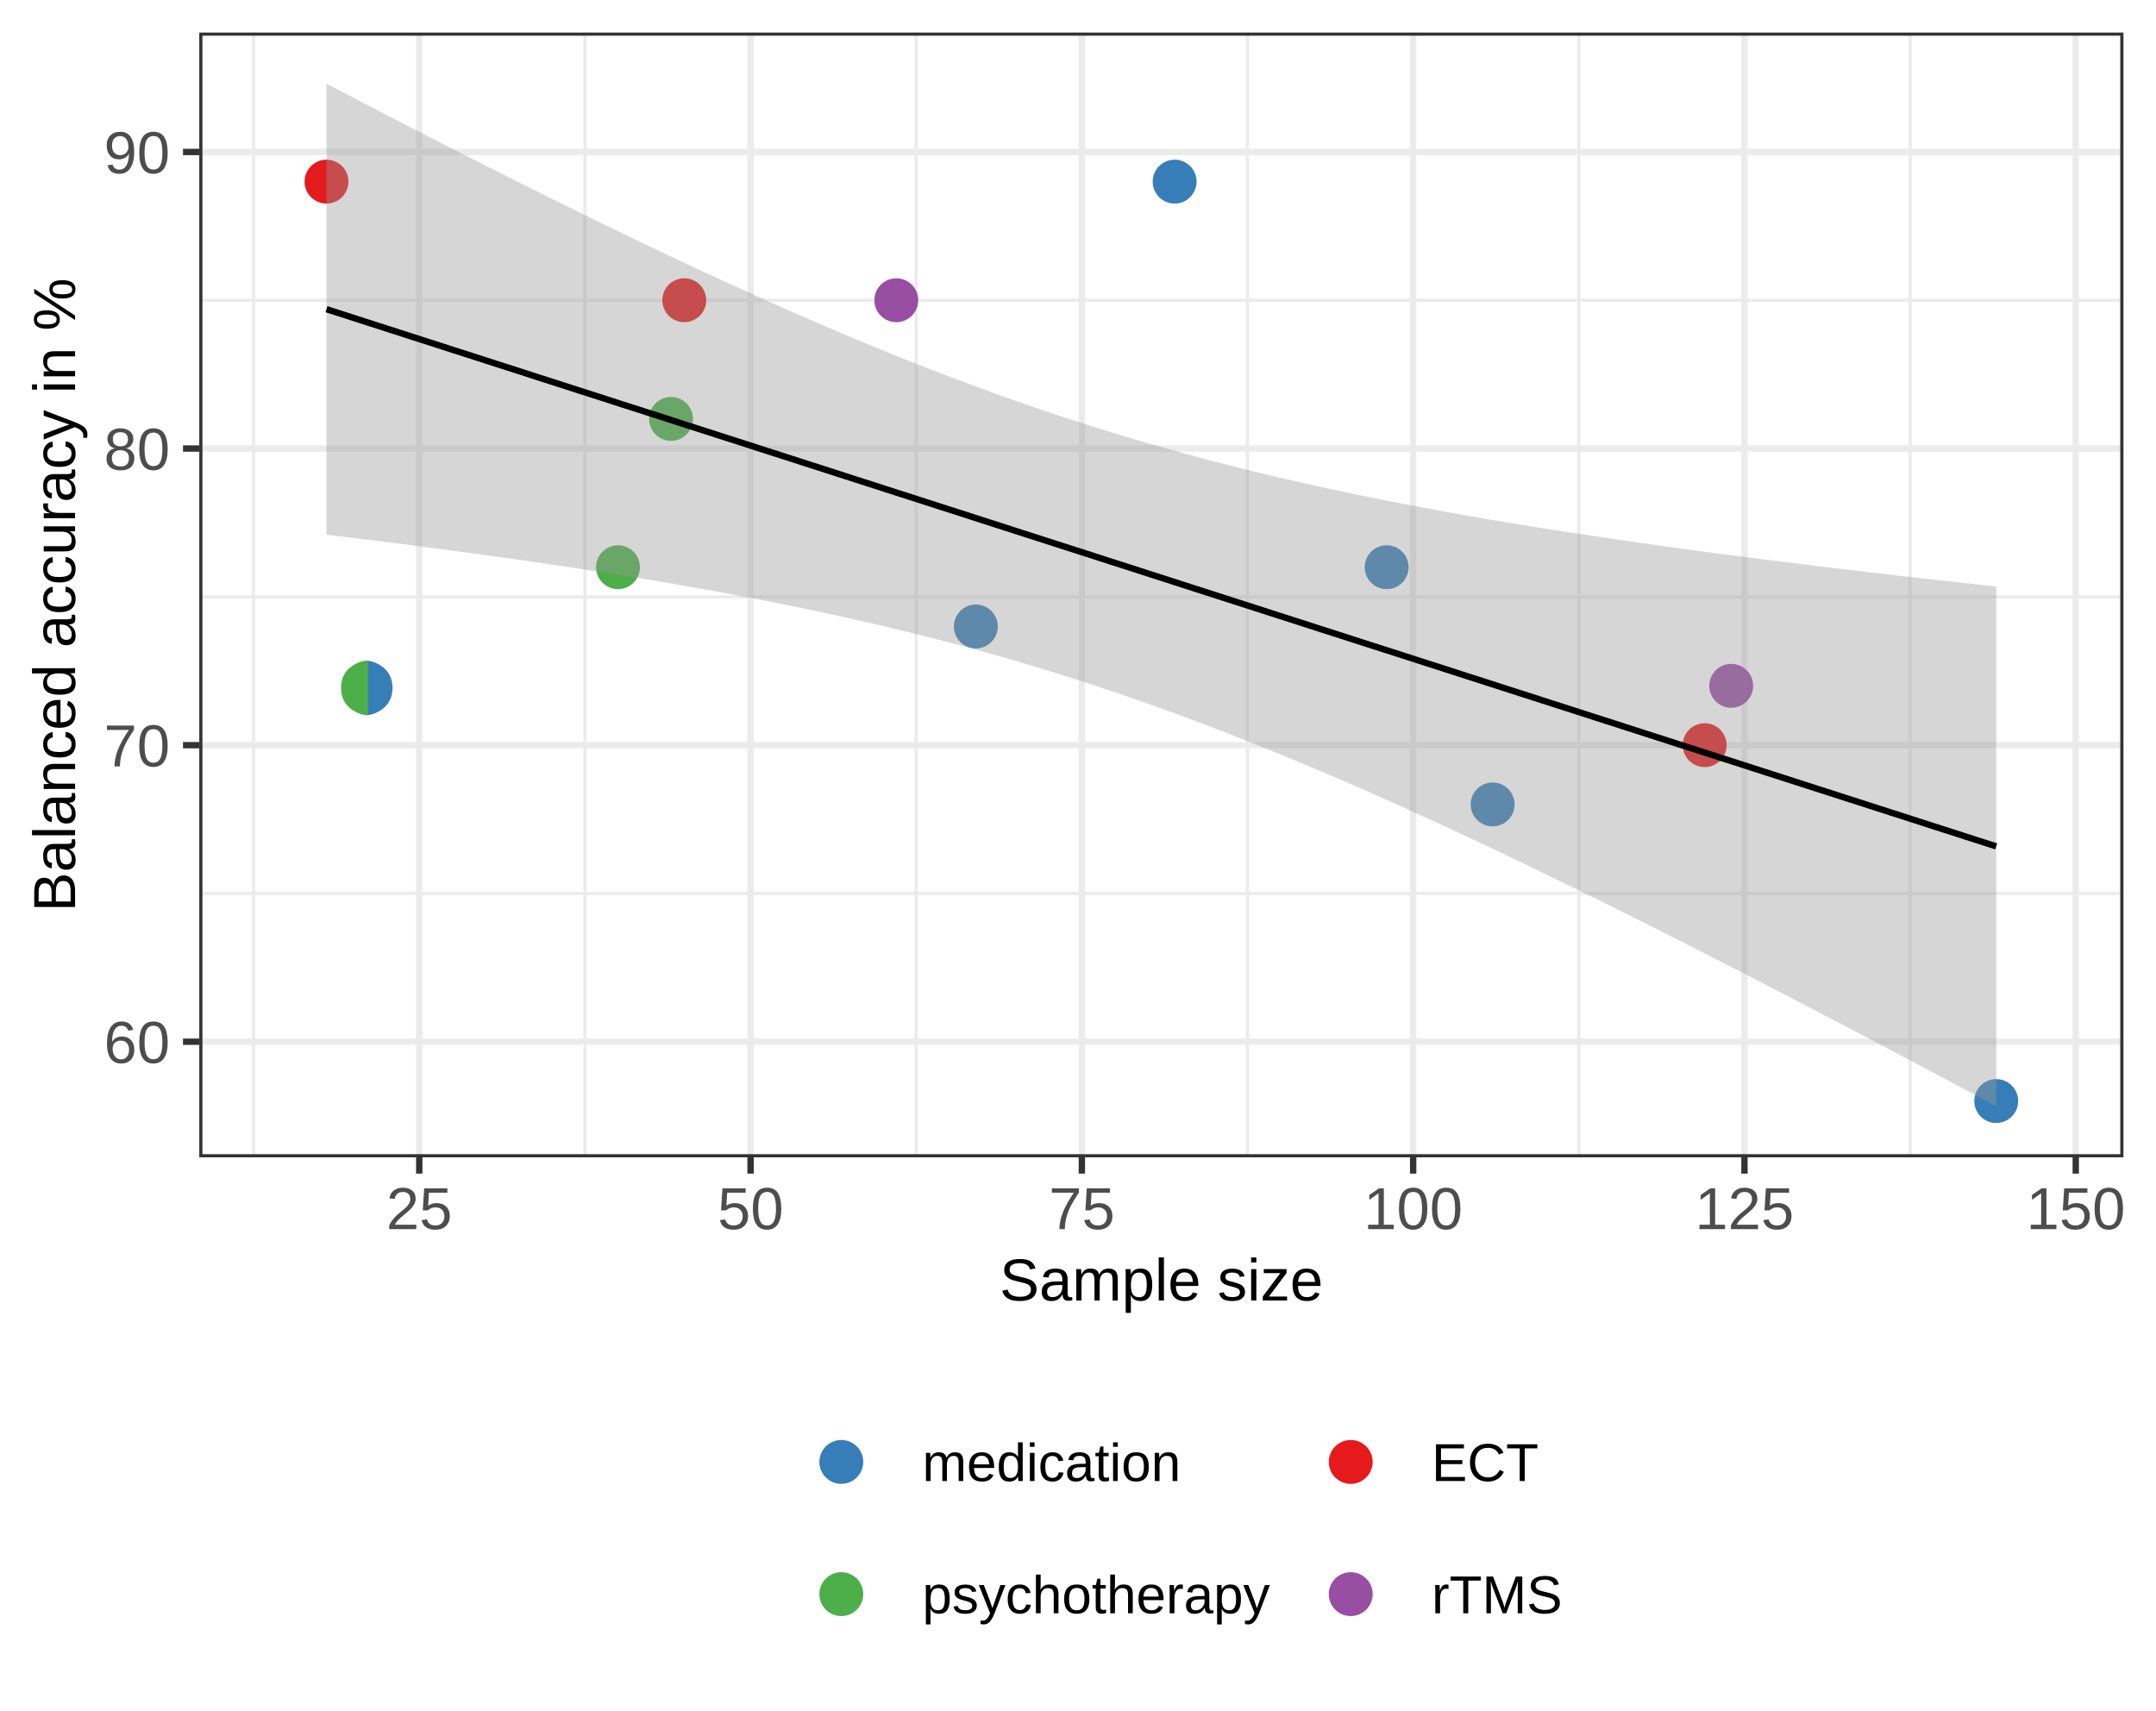
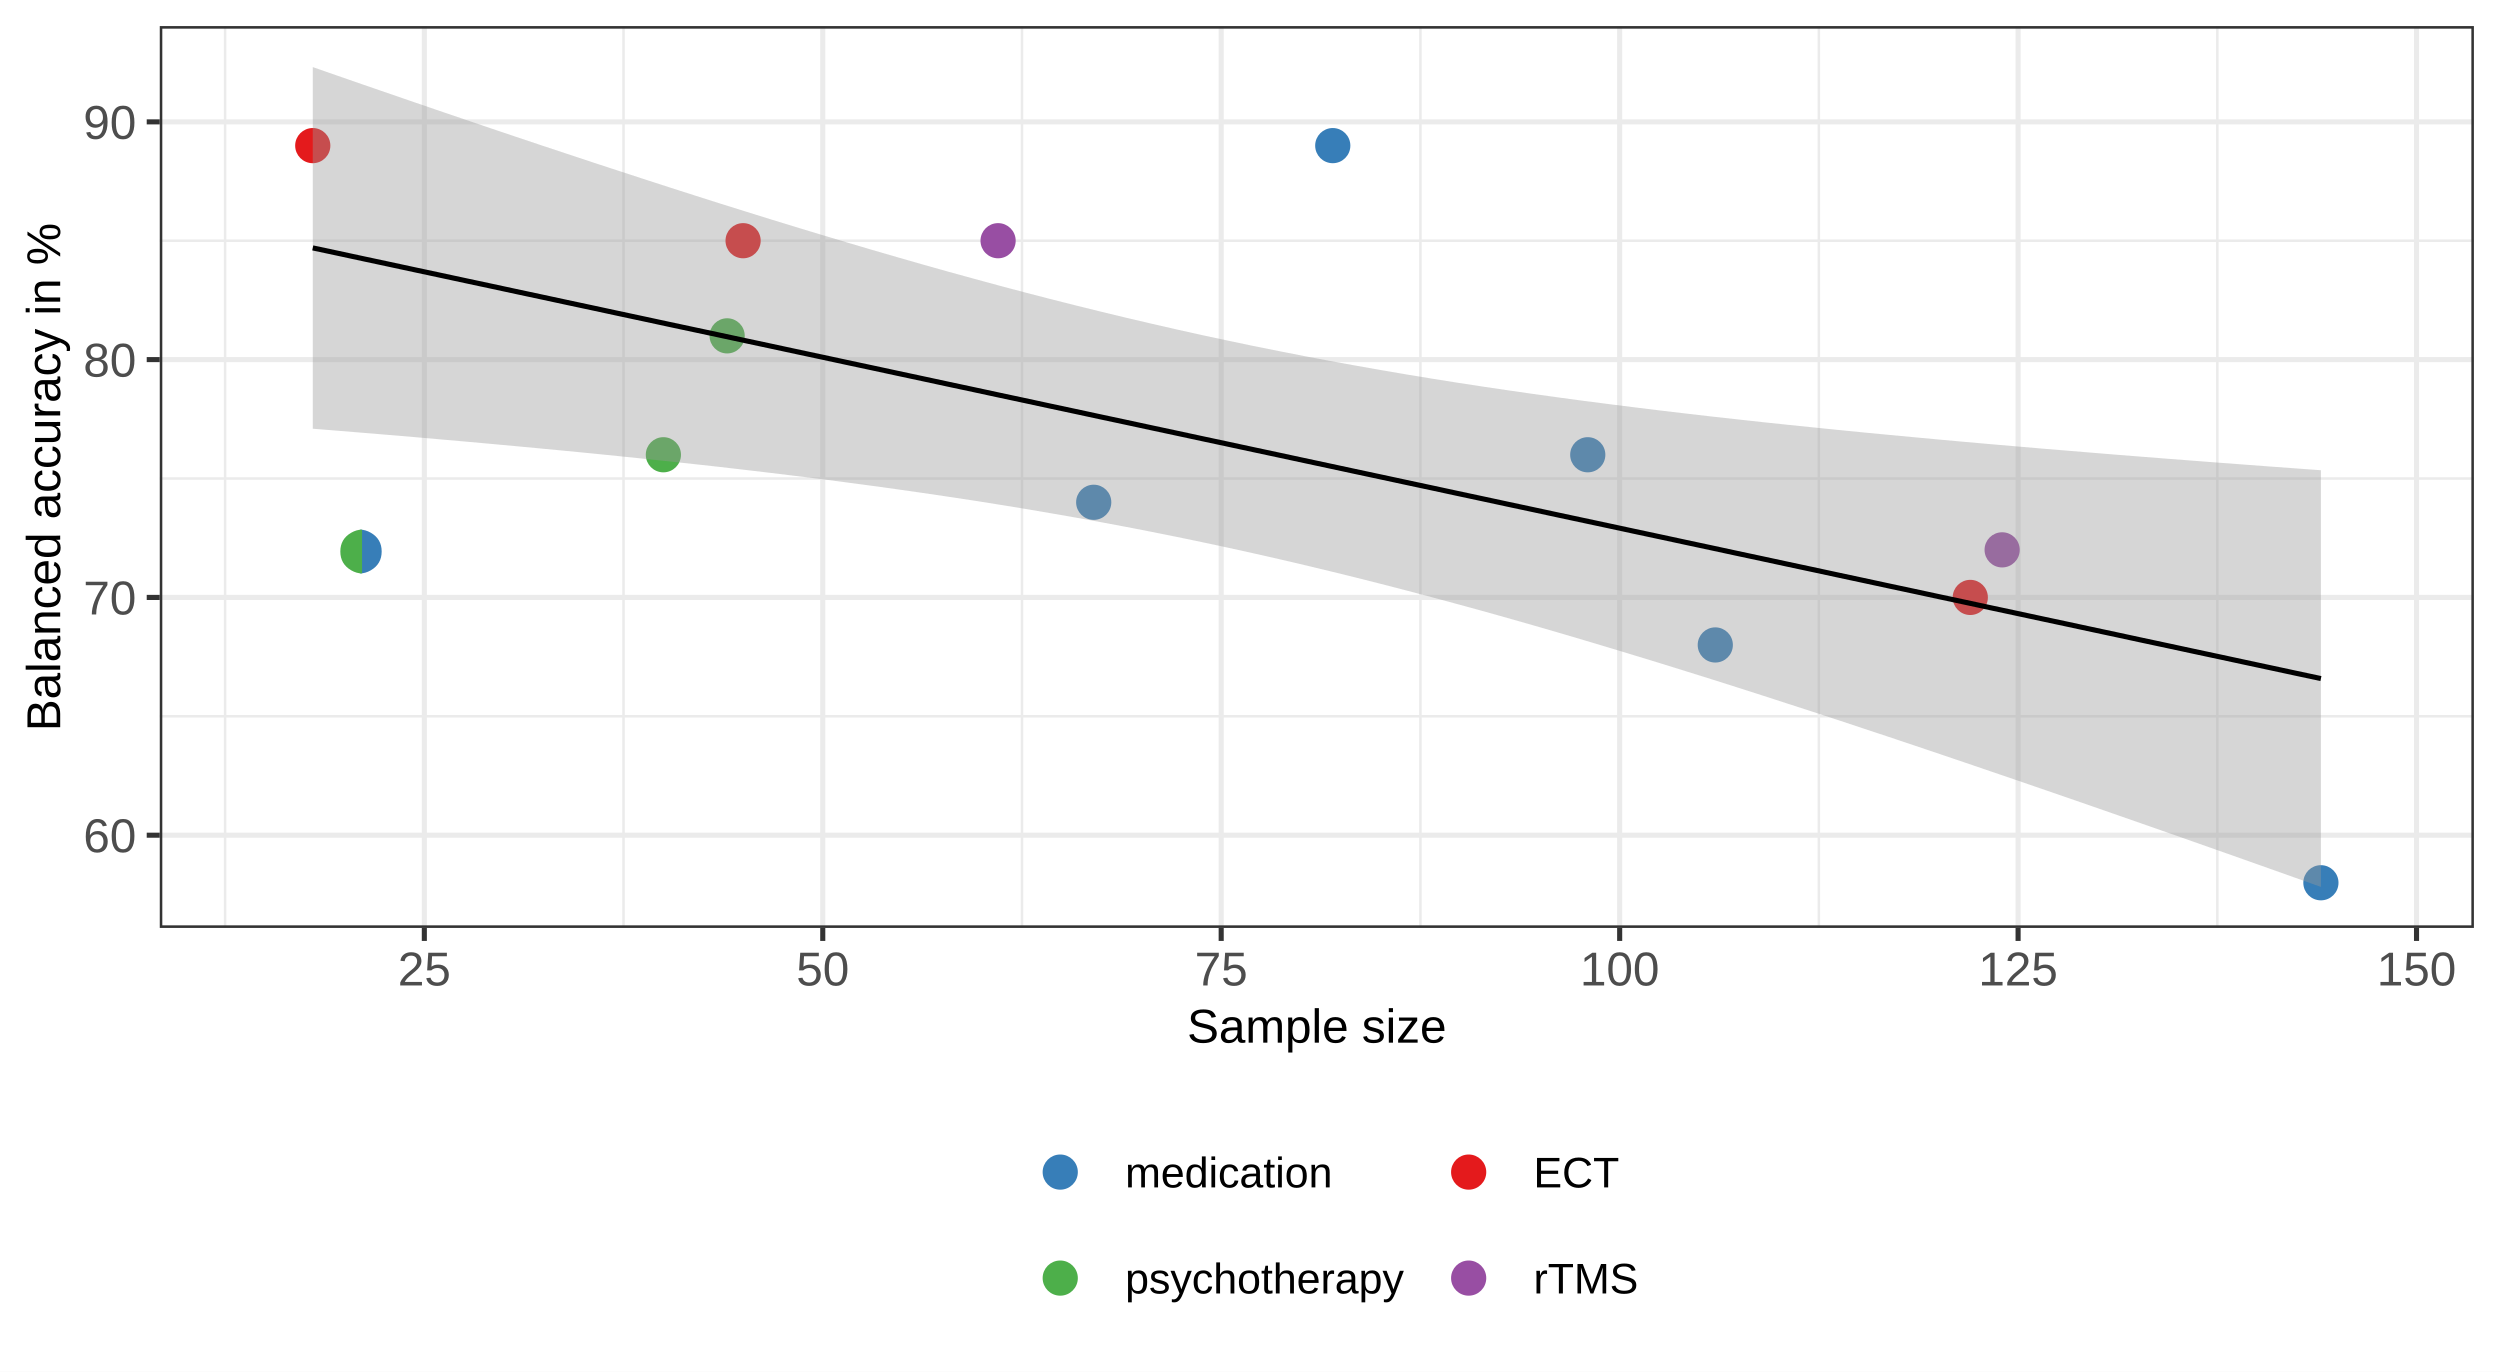
- <svg xmlns="http://www.w3.org/2000/svg" class="svglite" width="363.00pt" height="288.00pt" viewBox="0 0 363.00 288.00">
+ <svg xmlns="http://www.w3.org/2000/svg" class="svglite" width="525.00pt" height="288.00pt" viewBox="0 0 525.00 288.00">
  <defs>
    <style type="text/css">
    .svglite line, .svglite polyline, .svglite polygon, .svglite path, .svglite rect, .svglite circle {
      fill: none;
      stroke: #000000;
      stroke-linecap: round;
      stroke-linejoin: round;
      stroke-miterlimit: 10.00;
    }
    .svglite text {
      white-space: pre;
    }
  </style>
  </defs>
  <rect width="100%" height="100%" style="stroke: none; fill: #FFFFFF;" />
  <defs>
-     <clipPath id="cpMC4wMHwzNjMuMDB8MC4wMHwyODguMDA=">
-       <rect x="0.00" y="0.00" width="363.00" height="288.00" />
+     <clipPath id="cpMC4wMHw1MjUuMDB8MC4wMHwyODguMDA=">
+       <rect x="0.00" y="0.00" width="525.00" height="288.00" />
    </clipPath>
  </defs>
-   <g clip-path="url(#cpMC4wMHwzNjMuMDB8MC4wMHwyODguMDA=)">
-     <rect x="0" y="0.00" width="363.00" height="288.00" style="stroke-width: 1.07; stroke: #FFFFFF; fill: #FFFFFF;" />
+   <g clip-path="url(#cpMC4wMHw1MjUuMDB8MC4wMHwyODguMDA=)">
+     <rect x="0.00" y="0.00" width="525.00" height="288.00" style="stroke-width: 1.07; stroke: #FFFFFF; fill: #FFFFFF;" />
  </g>
  <defs>
-     <clipPath id="cpMzMuNTV8MzU3LjUyfDUuNDh8MTk0Ljg2">
-       <rect x="33.55" y="5.48" width="323.97" height="189.38" />
+     <clipPath id="cpMzMuNTV8NTE5LjUyfDUuNDh8MTk0Ljg2">
+       <rect x="33.55" y="5.48" width="485.97" height="189.38" />
    </clipPath>
  </defs>
-   <g clip-path="url(#cpMzMuNTV8MzU3LjUyfDUuNDh8MTk0Ljg2)">
-     <rect x="33.55" y="5.48" width="323.97" height="189.38" style="stroke-width: 1.07; stroke: none; fill: #FFFFFF;" />
-     <polyline points="33.55,150.42 357.52,150.42 " style="stroke-width: 0.53; stroke: #EBEBEB; stroke-linecap: butt;" />
-     <polyline points="33.55,100.49 357.52,100.49 " style="stroke-width: 0.53; stroke: #EBEBEB; stroke-linecap: butt;" />
-     <polyline points="33.55,50.55 357.52,50.55 " style="stroke-width: 0.53; stroke: #EBEBEB; stroke-linecap: butt;" />
-     <polyline points="42.70,194.86 42.70,5.48 " style="stroke-width: 0.53; stroke: #EBEBEB; stroke-linecap: butt;" />
-     <polyline points="98.48,194.86 98.48,5.48 " style="stroke-width: 0.53; stroke: #EBEBEB; stroke-linecap: butt;" />
-     <polyline points="154.26,194.86 154.26,5.48 " style="stroke-width: 0.53; stroke: #EBEBEB; stroke-linecap: butt;" />
-     <polyline points="210.04,194.86 210.04,5.48 " style="stroke-width: 0.53; stroke: #EBEBEB; stroke-linecap: butt;" />
-     <polyline points="265.82,194.86 265.82,5.48 " style="stroke-width: 0.53; stroke: #EBEBEB; stroke-linecap: butt;" />
-     <polyline points="321.60,194.86 321.60,5.48 " style="stroke-width: 0.53; stroke: #EBEBEB; stroke-linecap: butt;" />
-     <polyline points="33.55,175.39 357.52,175.39 " style="stroke-width: 1.07; stroke: #EBEBEB; stroke-linecap: butt;" />
-     <polyline points="33.55,125.46 357.52,125.46 " style="stroke-width: 1.07; stroke: #EBEBEB; stroke-linecap: butt;" />
-     <polyline points="33.55,75.52 357.52,75.52 " style="stroke-width: 1.07; stroke: #EBEBEB; stroke-linecap: butt;" />
-     <polyline points="33.55,25.59 357.52,25.59 " style="stroke-width: 1.07; stroke: #EBEBEB; stroke-linecap: butt;" />
-     <polyline points="70.59,194.86 70.59,5.48 " style="stroke-width: 1.07; stroke: #EBEBEB; stroke-linecap: butt;" />
-     <polyline points="126.37,194.86 126.37,5.48 " style="stroke-width: 1.07; stroke: #EBEBEB; stroke-linecap: butt;" />
-     <polyline points="182.15,194.86 182.15,5.48 " style="stroke-width: 1.07; stroke: #EBEBEB; stroke-linecap: butt;" />
-     <polyline points="237.93,194.86 237.93,5.48 " style="stroke-width: 1.07; stroke: #EBEBEB; stroke-linecap: butt;" />
-     <polyline points="293.71,194.86 293.71,5.48 " style="stroke-width: 1.07; stroke: #EBEBEB; stroke-linecap: butt;" />
-     <polyline points="349.49,194.86 349.49,5.48 " style="stroke-width: 1.07; stroke: #EBEBEB; stroke-linecap: butt;" />
-     <circle cx="291.48" cy="115.47" r="3.34" style="stroke-width: 0.71; stroke: #984EA3; fill: #984EA3;" />
-     <circle cx="336.10" cy="185.38" r="3.34" style="stroke-width: 0.71; stroke: #377EB8; fill: #377EB8;" />
-     <circle cx="150.91" cy="50.55" r="3.34" style="stroke-width: 0.71; stroke: #984EA3; fill: #984EA3;" />
-     <circle cx="197.77" cy="30.58" r="3.34" style="stroke-width: 0.71; stroke: #377EB8; fill: #377EB8;" />
-     <circle cx="54.97" cy="30.58" r="3.34" style="stroke-width: 0.71; stroke: #E41A1C; fill: #E41A1C;" />
-     <circle cx="233.47" cy="95.50" r="3.34" style="stroke-width: 0.71; stroke: #377EB8; fill: #377EB8;" />
-     <circle cx="61.66" cy="115.47" r="3.34" style="stroke-width: 0.71; stroke: #BEBEBE; fill: #BEBEBE;" />
-     <circle cx="287.01" cy="125.46" r="3.34" style="stroke-width: 0.71; stroke: #E41A1C; fill: #E41A1C;" />
-     <circle cx="251.31" cy="135.44" r="3.34" style="stroke-width: 0.71; stroke: #377EB8; fill: #377EB8;" />
-     <circle cx="115.21" cy="50.55" r="3.34" style="stroke-width: 0.71; stroke: #E41A1C; fill: #E41A1C;" />
-     <circle cx="164.30" cy="105.48" r="3.34" style="stroke-width: 0.71; stroke: #377EB8; fill: #377EB8;" />
-     <circle cx="112.98" cy="70.53" r="3.34" style="stroke-width: 0.71; stroke: #4DAF4A; fill: #4DAF4A;" />
-     <circle cx="104.05" cy="95.50" r="3.34" style="stroke-width: 0.71; stroke: #4DAF4A; fill: #4DAF4A;" />
-     <text x="60.45" y="118.92" style="font-size: 11.95px;fill: #377EB8; font-family: &quot;Lucida Sans Unicode&quot;;" textLength="6.04px" lengthAdjust="spacingAndGlyphs">◗</text>
-     <text x="63.05" y="118.92" text-anchor="end" style="font-size: 11.95px;fill: #4DAF4A; font-family: &quot;Lucida Sans Unicode&quot;;" textLength="6.04px" lengthAdjust="spacingAndGlyphs">◖</text>
-     <polygon points="54.97,14.09 58.53,15.95 62.09,17.80 65.64,19.64 69.20,21.48 72.76,23.31 76.32,25.13 79.88,26.94 83.44,28.74 87.00,30.53 90.55,32.30 94.11,34.07 97.67,35.82 101.23,37.56 104.79,39.29 108.35,41.00 111.91,42.70 115.46,44.37 119.02,46.03 122.58,47.67 126.14,49.29 129.70,50.89 133.26,52.47 136.82,54.02 140.38,55.55 143.93,57.05 147.49,58.52 151.05,59.97 154.61,61.39 158.17,62.77 161.73,64.12 165.29,65.44 168.84,66.73 172.40,67.98 175.96,69.20 179.52,70.39 183.08,71.53 186.64,72.65 190.20,73.72 193.76,74.77 197.31,75.78 200.87,76.75 204.43,77.70 207.99,78.61 211.55,79.49 215.11,80.34 218.67,81.16 222.22,81.95 225.78,82.72 229.34,83.46 232.90,84.18 236.46,84.87 240.02,85.54 243.58,86.20 247.13,86.83 250.69,87.45 254.25,88.04 257.81,88.63 261.37,89.19 264.93,89.74 268.49,90.28 272.05,90.81 275.60,91.32 279.16,91.82 282.72,92.32 286.28,92.80 289.84,93.27 293.40,93.73 296.96,94.19 300.51,94.63 304.07,95.07 307.63,95.51 311.19,95.93 314.75,96.35 318.31,96.76 321.87,97.17 325.42,97.57 328.98,97.97 332.54,98.36 336.10,98.75 336.10,186.25 332.54,184.35 328.98,182.45 325.42,180.56 321.87,178.67 318.31,176.79 314.75,174.91 311.19,173.04 307.63,171.18 304.07,169.32 300.51,167.47 296.96,165.63 293.40,163.79 289.84,161.97 286.28,160.15 282.72,158.34 279.16,156.54 275.60,154.75 272.05,152.98 268.49,151.21 264.93,149.46 261.37,147.73 257.81,146.00 254.25,144.29 250.69,142.60 247.13,140.93 243.58,139.27 240.02,137.64 236.46,136.02 232.90,134.42 229.34,132.85 225.78,131.30 222.22,129.78 218.67,128.28 215.11,126.82 211.55,125.38 207.99,123.97 204.43,122.59 200.87,121.24 197.31,119.93 193.76,118.65 190.20,117.40 186.64,116.19 183.08,115.01 179.52,113.87 175.96,112.76 172.40,111.69 168.84,110.65 165.29,109.65 161.73,108.68 158.17,107.75 154.61,106.84 151.05,105.97 147.49,105.12 143.93,104.31 140.38,103.52 136.82,102.76 133.26,102.02 129.70,101.31 126.14,100.61 122.58,99.95 119.02,99.30 115.46,98.67 111.91,98.05 108.35,97.46 104.79,96.88 101.23,96.32 97.67,95.77 94.11,95.23 90.55,94.71 87.00,94.20 83.44,93.70 79.88,93.21 76.32,92.73 72.76,92.26 69.20,91.79 65.64,91.34 62.09,90.90 58.53,90.46 54.97,90.03 " style="stroke-width: 0.00; stroke: none; stroke-linecap: butt; fill: #999999; fill-opacity: 0.40;" />
-     <polyline points="54.97,14.09 58.53,15.95 62.09,17.80 65.64,19.64 69.20,21.48 72.76,23.31 76.32,25.13 79.88,26.94 83.44,28.74 87.00,30.53 90.55,32.30 94.11,34.07 97.67,35.82 101.23,37.56 104.79,39.29 108.35,41.00 111.91,42.70 115.46,44.37 119.02,46.03 122.58,47.67 126.14,49.29 129.70,50.89 133.26,52.47 136.82,54.02 140.38,55.55 143.93,57.05 147.49,58.52 151.05,59.97 154.61,61.39 158.17,62.77 161.73,64.12 165.29,65.44 168.84,66.73 172.40,67.98 175.96,69.20 179.52,70.39 183.08,71.53 186.64,72.65 190.20,73.72 193.76,74.77 197.31,75.78 200.87,76.75 204.43,77.70 207.99,78.61 211.55,79.49 215.11,80.34 218.67,81.16 222.22,81.95 225.78,82.72 229.34,83.46 232.90,84.18 236.46,84.87 240.02,85.54 243.58,86.20 247.13,86.83 250.69,87.45 254.25,88.04 257.81,88.63 261.37,89.19 264.93,89.74 268.49,90.28 272.05,90.81 275.60,91.32 279.16,91.82 282.72,92.32 286.28,92.80 289.84,93.27 293.40,93.73 296.96,94.19 300.51,94.63 304.07,95.07 307.63,95.51 311.19,95.93 314.75,96.35 318.31,96.76 321.87,97.17 325.42,97.57 328.98,97.97 332.54,98.36 336.10,98.75 " style="stroke-width: 1.07; stroke: none; stroke-linecap: butt;" />
-     <polyline points="336.10,186.25 332.54,184.35 328.98,182.45 325.42,180.56 321.87,178.67 318.31,176.79 314.75,174.91 311.19,173.04 307.63,171.18 304.07,169.32 300.51,167.47 296.96,165.63 293.40,163.79 289.84,161.97 286.28,160.15 282.72,158.34 279.16,156.54 275.60,154.75 272.05,152.98 268.49,151.21 264.93,149.46 261.37,147.73 257.81,146.00 254.25,144.29 250.69,142.60 247.13,140.93 243.58,139.27 240.02,137.64 236.46,136.02 232.90,134.42 229.34,132.85 225.78,131.30 222.22,129.78 218.67,128.28 215.11,126.82 211.55,125.38 207.99,123.97 204.43,122.59 200.87,121.24 197.31,119.93 193.76,118.65 190.20,117.40 186.64,116.19 183.08,115.01 179.52,113.87 175.96,112.76 172.40,111.69 168.84,110.65 165.29,109.65 161.73,108.68 158.17,107.75 154.61,106.84 151.05,105.97 147.49,105.12 143.93,104.31 140.38,103.52 136.82,102.76 133.26,102.02 129.70,101.31 126.14,100.61 122.58,99.95 119.02,99.30 115.46,98.67 111.91,98.05 108.35,97.46 104.79,96.88 101.23,96.32 97.67,95.77 94.11,95.23 90.55,94.71 87.00,94.20 83.44,93.70 79.88,93.21 76.32,92.73 72.76,92.26 69.20,91.79 65.64,91.34 62.09,90.90 58.53,90.46 54.97,90.03 " style="stroke-width: 1.07; stroke: none; stroke-linecap: butt;" />
-     <polyline points="54.97,52.06 58.53,53.20 62.09,54.35 65.64,55.49 69.20,56.64 72.76,57.78 76.32,58.93 79.88,60.07 83.44,61.22 87.00,62.36 90.55,63.51 94.11,64.65 97.67,65.80 101.23,66.94 104.79,68.09 108.35,69.23 111.91,70.37 115.46,71.52 119.02,72.66 122.58,73.81 126.14,74.95 129.70,76.10 133.26,77.24 136.82,78.39 140.38,79.53 143.93,80.68 147.49,81.82 151.05,82.97 154.61,84.11 158.17,85.26 161.73,86.40 165.29,87.55 168.84,88.69 172.40,89.84 175.96,90.98 179.52,92.13 183.08,93.27 186.64,94.42 190.20,95.56 193.76,96.71 197.31,97.85 200.87,99.00 204.43,100.14 207.99,101.29 211.55,102.43 215.11,103.58 218.67,104.72 222.22,105.87 225.78,107.01 229.34,108.16 232.90,109.30 236.46,110.44 240.02,111.59 243.58,112.73 247.13,113.88 250.69,115.02 254.25,116.17 257.81,117.31 261.37,118.46 264.93,119.60 268.49,120.75 272.05,121.89 275.60,123.04 279.16,124.18 282.72,125.33 286.28,126.47 289.84,127.62 293.40,128.76 296.96,129.91 300.51,131.05 304.07,132.20 307.63,133.34 311.19,134.49 314.75,135.63 318.31,136.78 321.87,137.92 325.42,139.07 328.98,140.21 332.54,141.36 336.10,142.50 " style="stroke-width: 1.07; stroke-linecap: butt;" />
-     <rect x="33.55" y="5.48" width="323.97" height="189.38" style="stroke-width: 1.07; stroke: #333333;" />
+   <g clip-path="url(#cpMzMuNTV8NTE5LjUyfDUuNDh8MTk0Ljg2)">
+     <rect x="33.55" y="5.48" width="485.97" height="189.38" style="stroke-width: 1.07; stroke: none; fill: #FFFFFF;" />
+     <polyline points="33.55,150.42 519.52,150.42 " style="stroke-width: 0.53; stroke: #EBEBEB; stroke-linecap: butt;" />
+     <polyline points="33.55,100.49 519.52,100.49 " style="stroke-width: 0.53; stroke: #EBEBEB; stroke-linecap: butt;" />
+     <polyline points="33.55,50.55 519.52,50.55 " style="stroke-width: 0.53; stroke: #EBEBEB; stroke-linecap: butt;" />
+     <polyline points="47.27,194.86 47.27,5.48 " style="stroke-width: 0.53; stroke: #EBEBEB; stroke-linecap: butt;" />
+     <polyline points="130.94,194.86 130.94,5.48 " style="stroke-width: 0.53; stroke: #EBEBEB; stroke-linecap: butt;" />
+     <polyline points="214.62,194.86 214.62,5.48 " style="stroke-width: 0.53; stroke: #EBEBEB; stroke-linecap: butt;" />
+     <polyline points="298.29,194.86 298.29,5.48 " style="stroke-width: 0.53; stroke: #EBEBEB; stroke-linecap: butt;" />
+     <polyline points="381.96,194.86 381.96,5.48 " style="stroke-width: 0.53; stroke: #EBEBEB; stroke-linecap: butt;" />
+     <polyline points="465.64,194.86 465.64,5.48 " style="stroke-width: 0.53; stroke: #EBEBEB; stroke-linecap: butt;" />
+     <polyline points="33.55,175.39 519.52,175.39 " style="stroke-width: 1.07; stroke: #EBEBEB; stroke-linecap: butt;" />
+     <polyline points="33.55,125.46 519.52,125.46 " style="stroke-width: 1.07; stroke: #EBEBEB; stroke-linecap: butt;" />
+     <polyline points="33.55,75.52 519.52,75.52 " style="stroke-width: 1.07; stroke: #EBEBEB; stroke-linecap: butt;" />
+     <polyline points="33.55,25.59 519.52,25.59 " style="stroke-width: 1.07; stroke: #EBEBEB; stroke-linecap: butt;" />
+     <polyline points="89.11,194.86 89.11,5.48 " style="stroke-width: 1.07; stroke: #EBEBEB; stroke-linecap: butt;" />
+     <polyline points="172.78,194.86 172.78,5.48 " style="stroke-width: 1.07; stroke: #EBEBEB; stroke-linecap: butt;" />
+     <polyline points="256.45,194.86 256.45,5.48 " style="stroke-width: 1.07; stroke: #EBEBEB; stroke-linecap: butt;" />
+     <polyline points="340.13,194.86 340.13,5.48 " style="stroke-width: 1.07; stroke: #EBEBEB; stroke-linecap: butt;" />
+     <polyline points="423.80,194.86 423.80,5.48 " style="stroke-width: 1.07; stroke: #EBEBEB; stroke-linecap: butt;" />
+     <polyline points="507.47,194.86 507.47,5.48 " style="stroke-width: 1.07; stroke: #EBEBEB; stroke-linecap: butt;" />
+     <circle cx="420.45" cy="115.47" r="3.34" style="stroke-width: 0.71; stroke: #984EA3; fill: #984EA3;" />
+     <circle cx="487.39" cy="185.38" r="3.34" style="stroke-width: 0.71; stroke: #377EB8; fill: #377EB8;" />
+     <circle cx="209.60" cy="50.55" r="3.34" style="stroke-width: 0.71; stroke: #984EA3; fill: #984EA3;" />
+     <circle cx="279.88" cy="30.58" r="3.34" style="stroke-width: 0.71; stroke: #377EB8; fill: #377EB8;" />
+     <circle cx="65.68" cy="30.58" r="3.34" style="stroke-width: 0.71; stroke: #E41A1C; fill: #E41A1C;" />
+     <circle cx="333.43" cy="95.50" r="3.34" style="stroke-width: 0.71; stroke: #377EB8; fill: #377EB8;" />
+     <circle cx="75.72" cy="115.47" r="3.34" style="stroke-width: 0.71; stroke: #BEBEBE; fill: #BEBEBE;" />
+     <circle cx="413.76" cy="125.46" r="3.34" style="stroke-width: 0.71; stroke: #E41A1C; fill: #E41A1C;" />
+     <circle cx="360.21" cy="135.44" r="3.34" style="stroke-width: 0.71; stroke: #377EB8; fill: #377EB8;" />
+     <circle cx="156.05" cy="50.55" r="3.34" style="stroke-width: 0.71; stroke: #E41A1C; fill: #E41A1C;" />
+     <circle cx="229.68" cy="105.48" r="3.34" style="stroke-width: 0.71; stroke: #377EB8; fill: #377EB8;" />
+     <circle cx="152.70" cy="70.53" r="3.34" style="stroke-width: 0.71; stroke: #4DAF4A; fill: #4DAF4A;" />
+     <circle cx="139.31" cy="95.50" r="3.34" style="stroke-width: 0.71; stroke: #4DAF4A; fill: #4DAF4A;" />
+     <text x="74.51" y="118.92" style="font-size: 11.95px;fill: #377EB8; font-family: &quot;Lucida Sans Unicode&quot;;" textLength="6.04px" lengthAdjust="spacingAndGlyphs">◗</text>
+     <text x="77.11" y="118.92" text-anchor="end" style="font-size: 11.95px;fill: #4DAF4A; font-family: &quot;Lucida Sans Unicode&quot;;" textLength="6.04px" lengthAdjust="spacingAndGlyphs">◖</text>
+     <polygon points="65.68,14.09 71.02,15.95 76.35,17.80 81.69,19.64 87.03,21.48 92.37,23.31 97.71,25.13 103.05,26.94 108.38,28.74 113.72,30.53 119.06,32.30 124.40,34.07 129.74,35.82 135.07,37.56 140.41,39.29 145.75,41.00 151.09,42.70 156.43,44.37 161.76,46.03 167.10,47.67 172.44,49.29 177.78,50.89 183.12,52.47 188.46,54.02 193.79,55.55 199.13,57.05 204.47,58.52 209.81,59.97 215.15,61.39 220.48,62.77 225.82,64.12 231.16,65.44 236.50,66.73 241.84,67.98 247.17,69.20 252.51,70.39 257.85,71.53 263.19,72.65 268.53,73.72 273.87,74.77 279.20,75.78 284.54,76.75 289.88,77.70 295.22,78.61 300.56,79.49 305.89,80.34 311.23,81.16 316.57,81.95 321.91,82.72 327.25,83.46 332.58,84.18 337.92,84.87 343.26,85.54 348.60,86.20 353.94,86.83 359.28,87.45 364.61,88.04 369.95,88.63 375.29,89.19 380.63,89.74 385.97,90.28 391.30,90.81 396.64,91.32 401.98,91.82 407.32,92.32 412.66,92.80 417.99,93.27 423.33,93.73 428.67,94.19 434.01,94.63 439.35,95.07 444.69,95.51 450.02,95.93 455.36,96.35 460.70,96.76 466.04,97.17 471.38,97.57 476.71,97.97 482.05,98.36 487.39,98.75 487.39,186.25 482.05,184.35 476.71,182.45 471.38,180.56 466.04,178.67 460.70,176.79 455.36,174.91 450.02,173.04 444.69,171.18 439.35,169.32 434.01,167.47 428.67,165.63 423.33,163.79 417.99,161.97 412.66,160.15 407.32,158.34 401.98,156.54 396.64,154.75 391.30,152.98 385.97,151.21 380.63,149.46 375.29,147.73 369.95,146.00 364.61,144.29 359.28,142.60 353.94,140.93 348.60,139.27 343.26,137.64 337.92,136.02 332.58,134.42 327.25,132.85 321.91,131.30 316.57,129.78 311.23,128.28 305.89,126.82 300.56,125.38 295.22,123.97 289.88,122.59 284.54,121.24 279.20,119.93 273.87,118.65 268.53,117.40 263.19,116.19 257.85,115.01 252.51,113.87 247.17,112.76 241.84,111.69 236.50,110.65 231.16,109.65 225.82,108.68 220.48,107.75 215.15,106.84 209.81,105.97 204.47,105.12 199.13,104.31 193.79,103.52 188.46,102.76 183.12,102.02 177.78,101.31 172.44,100.61 167.10,99.95 161.76,99.30 156.43,98.67 151.09,98.05 145.75,97.46 140.41,96.88 135.07,96.32 129.74,95.77 124.40,95.23 119.06,94.71 113.72,94.20 108.38,93.70 103.05,93.21 97.71,92.73 92.37,92.26 87.03,91.79 81.69,91.34 76.35,90.90 71.02,90.46 65.68,90.03 " style="stroke-width: 0.00; stroke: none; stroke-linecap: butt; fill: #999999; fill-opacity: 0.40;" />
+     <polyline points="65.68,14.09 71.02,15.95 76.35,17.80 81.69,19.64 87.03,21.48 92.37,23.31 97.71,25.13 103.05,26.94 108.38,28.74 113.72,30.53 119.06,32.30 124.40,34.07 129.74,35.82 135.07,37.56 140.41,39.29 145.75,41.00 151.09,42.70 156.43,44.37 161.76,46.03 167.10,47.67 172.44,49.29 177.78,50.89 183.12,52.47 188.46,54.02 193.79,55.55 199.13,57.05 204.47,58.52 209.81,59.97 215.15,61.39 220.48,62.77 225.82,64.12 231.16,65.44 236.50,66.73 241.84,67.98 247.17,69.20 252.51,70.39 257.85,71.53 263.19,72.65 268.53,73.72 273.87,74.77 279.20,75.78 284.54,76.75 289.88,77.70 295.22,78.61 300.56,79.49 305.89,80.34 311.23,81.16 316.57,81.95 321.91,82.72 327.25,83.46 332.58,84.18 337.92,84.87 343.26,85.54 348.60,86.20 353.94,86.83 359.28,87.45 364.61,88.04 369.95,88.63 375.29,89.19 380.63,89.74 385.97,90.28 391.30,90.81 396.64,91.32 401.98,91.82 407.32,92.32 412.66,92.80 417.99,93.27 423.33,93.73 428.67,94.19 434.01,94.63 439.35,95.07 444.69,95.51 450.02,95.93 455.36,96.35 460.70,96.76 466.04,97.17 471.38,97.57 476.71,97.97 482.05,98.36 487.39,98.75 " style="stroke-width: 1.07; stroke: none; stroke-linecap: butt;" />
+     <polyline points="487.39,186.25 482.05,184.35 476.71,182.45 471.38,180.56 466.04,178.67 460.70,176.79 455.36,174.91 450.02,173.04 444.69,171.18 439.35,169.32 434.01,167.47 428.67,165.63 423.33,163.79 417.99,161.97 412.66,160.15 407.32,158.34 401.98,156.54 396.64,154.75 391.30,152.98 385.97,151.21 380.63,149.46 375.29,147.73 369.95,146.00 364.61,144.29 359.28,142.60 353.94,140.93 348.60,139.27 343.26,137.64 337.92,136.02 332.58,134.42 327.25,132.85 321.91,131.30 316.57,129.78 311.23,128.28 305.89,126.82 300.56,125.38 295.22,123.97 289.88,122.59 284.54,121.24 279.20,119.93 273.87,118.65 268.53,117.40 263.19,116.19 257.85,115.01 252.51,113.87 247.17,112.76 241.84,111.69 236.50,110.65 231.16,109.65 225.82,108.68 220.48,107.75 215.15,106.84 209.81,105.97 204.47,105.12 199.13,104.31 193.79,103.52 188.46,102.76 183.12,102.02 177.78,101.31 172.44,100.61 167.10,99.95 161.76,99.30 156.43,98.67 151.09,98.05 145.75,97.46 140.41,96.88 135.07,96.32 129.74,95.77 124.40,95.23 119.06,94.71 113.72,94.20 108.38,93.70 103.05,93.21 97.71,92.73 92.37,92.26 87.03,91.79 81.69,91.34 76.35,90.90 71.02,90.46 65.68,90.03 " style="stroke-width: 1.07; stroke: none; stroke-linecap: butt;" />
+     <polyline points="65.68,52.06 71.02,53.20 76.35,54.35 81.69,55.49 87.03,56.64 92.37,57.78 97.71,58.93 103.05,60.07 108.38,61.22 113.72,62.36 119.06,63.51 124.40,64.65 129.74,65.80 135.07,66.94 140.41,68.09 145.75,69.23 151.09,70.37 156.43,71.52 161.76,72.66 167.10,73.81 172.44,74.95 177.78,76.10 183.12,77.24 188.46,78.39 193.79,79.53 199.13,80.68 204.47,81.82 209.81,82.97 215.15,84.11 220.48,85.26 225.82,86.40 231.16,87.55 236.50,88.69 241.84,89.84 247.17,90.98 252.51,92.13 257.85,93.27 263.19,94.42 268.53,95.56 273.87,96.71 279.20,97.85 284.54,99.00 289.88,100.14 295.22,101.29 300.56,102.43 305.89,103.58 311.23,104.72 316.57,105.87 321.91,107.01 327.25,108.16 332.58,109.30 337.92,110.44 343.26,111.59 348.60,112.73 353.94,113.88 359.28,115.02 364.61,116.17 369.95,117.31 375.29,118.46 380.63,119.60 385.97,120.75 391.30,121.89 396.64,123.04 401.98,124.18 407.32,125.33 412.66,126.47 417.99,127.62 423.33,128.76 428.67,129.91 434.01,131.05 439.35,132.20 444.69,133.34 450.02,134.49 455.36,135.63 460.70,136.78 466.04,137.92 471.38,139.07 476.71,140.21 482.05,141.36 487.39,142.50 " style="stroke-width: 1.07; stroke-linecap: butt;" />
+     <rect x="33.55" y="5.48" width="485.97" height="189.38" style="stroke-width: 1.07; stroke: #333333;" />
  </g>
-   <g clip-path="url(#cpMC4wMHwzNjMuMDB8MC4wMHwyODguMDA=)">
+   <g clip-path="url(#cpMC4wMHw1MjUuMDB8MC4wMHwyODguMDA=)">
    <text x="28.62" y="178.97" text-anchor="end" style="font-size: 10.00px;fill: #4D4D4D; font-family: &quot;Arial&quot;;" textLength="11.13px" lengthAdjust="spacingAndGlyphs">60</text>
    <text x="28.62" y="129.04" text-anchor="end" style="font-size: 10.00px;fill: #4D4D4D; font-family: &quot;Arial&quot;;" textLength="11.13px" lengthAdjust="spacingAndGlyphs">70</text>
    <text x="28.62" y="79.10" text-anchor="end" style="font-size: 10.00px;fill: #4D4D4D; font-family: &quot;Arial&quot;;" textLength="11.13px" lengthAdjust="spacingAndGlyphs">80</text>
    <text x="28.62" y="29.17" text-anchor="end" style="font-size: 10.00px;fill: #4D4D4D; font-family: &quot;Arial&quot;;" textLength="11.13px" lengthAdjust="spacingAndGlyphs">90</text>
    <polyline points="30.81,175.39 33.55,175.39 " style="stroke-width: 1.07; stroke: #333333; stroke-linecap: butt;" />
    <polyline points="30.81,125.46 33.55,125.46 " style="stroke-width: 1.07; stroke: #333333; stroke-linecap: butt;" />
    <polyline points="30.81,75.52 33.55,75.52 " style="stroke-width: 1.07; stroke: #333333; stroke-linecap: butt;" />
    <polyline points="30.81,25.59 33.55,25.59 " style="stroke-width: 1.07; stroke: #333333; stroke-linecap: butt;" />
-     <polyline points="70.59,197.60 70.59,194.86 " style="stroke-width: 1.07; stroke: #333333; stroke-linecap: butt;" />
-     <polyline points="126.37,197.60 126.37,194.86 " style="stroke-width: 1.07; stroke: #333333; stroke-linecap: butt;" />
-     <polyline points="182.15,197.60 182.15,194.86 " style="stroke-width: 1.07; stroke: #333333; stroke-linecap: butt;" />
-     <polyline points="237.93,197.60 237.93,194.86 " style="stroke-width: 1.07; stroke: #333333; stroke-linecap: butt;" />
-     <polyline points="293.71,197.60 293.71,194.86 " style="stroke-width: 1.07; stroke: #333333; stroke-linecap: butt;" />
-     <polyline points="349.49,197.60 349.49,194.86 " style="stroke-width: 1.07; stroke: #333333; stroke-linecap: butt;" />
-     <text x="70.59" y="206.95" text-anchor="middle" style="font-size: 10.00px;fill: #4D4D4D; font-family: &quot;Arial&quot;;" textLength="11.13px" lengthAdjust="spacingAndGlyphs">25</text>
-     <text x="126.37" y="206.95" text-anchor="middle" style="font-size: 10.00px;fill: #4D4D4D; font-family: &quot;Arial&quot;;" textLength="11.13px" lengthAdjust="spacingAndGlyphs">50</text>
-     <text x="182.15" y="206.95" text-anchor="middle" style="font-size: 10.00px;fill: #4D4D4D; font-family: &quot;Arial&quot;;" textLength="11.13px" lengthAdjust="spacingAndGlyphs">75</text>
-     <text x="237.93" y="206.95" text-anchor="middle" style="font-size: 10.00px;fill: #4D4D4D; font-family: &quot;Arial&quot;;" textLength="16.70px" lengthAdjust="spacingAndGlyphs">100</text>
-     <text x="293.71" y="206.95" text-anchor="middle" style="font-size: 10.00px;fill: #4D4D4D; font-family: &quot;Arial&quot;;" textLength="16.70px" lengthAdjust="spacingAndGlyphs">125</text>
-     <text x="349.49" y="206.95" text-anchor="middle" style="font-size: 10.00px;fill: #4D4D4D; font-family: &quot;Arial&quot;;" textLength="16.70px" lengthAdjust="spacingAndGlyphs">150</text>
-     <text x="195.53" y="218.96" text-anchor="middle" style="font-size: 10.00px; font-family: &quot;Arial&quot;;" textLength="54.50px" lengthAdjust="spacingAndGlyphs">Sample size</text>
+     <polyline points="89.11,197.60 89.11,194.86 " style="stroke-width: 1.07; stroke: #333333; stroke-linecap: butt;" />
+     <polyline points="172.78,197.60 172.78,194.86 " style="stroke-width: 1.07; stroke: #333333; stroke-linecap: butt;" />
+     <polyline points="256.45,197.60 256.45,194.86 " style="stroke-width: 1.07; stroke: #333333; stroke-linecap: butt;" />
+     <polyline points="340.13,197.60 340.13,194.86 " style="stroke-width: 1.07; stroke: #333333; stroke-linecap: butt;" />
+     <polyline points="423.80,197.60 423.80,194.86 " style="stroke-width: 1.07; stroke: #333333; stroke-linecap: butt;" />
+     <polyline points="507.47,197.60 507.47,194.86 " style="stroke-width: 1.07; stroke: #333333; stroke-linecap: butt;" />
+     <text x="89.11" y="206.95" text-anchor="middle" style="font-size: 10.00px;fill: #4D4D4D; font-family: &quot;Arial&quot;;" textLength="11.13px" lengthAdjust="spacingAndGlyphs">25</text>
+     <text x="172.78" y="206.95" text-anchor="middle" style="font-size: 10.00px;fill: #4D4D4D; font-family: &quot;Arial&quot;;" textLength="11.13px" lengthAdjust="spacingAndGlyphs">50</text>
+     <text x="256.45" y="206.95" text-anchor="middle" style="font-size: 10.00px;fill: #4D4D4D; font-family: &quot;Arial&quot;;" textLength="11.13px" lengthAdjust="spacingAndGlyphs">75</text>
+     <text x="340.13" y="206.95" text-anchor="middle" style="font-size: 10.00px;fill: #4D4D4D; font-family: &quot;Arial&quot;;" textLength="16.70px" lengthAdjust="spacingAndGlyphs">100</text>
+     <text x="423.80" y="206.95" text-anchor="middle" style="font-size: 10.00px;fill: #4D4D4D; font-family: &quot;Arial&quot;;" textLength="16.70px" lengthAdjust="spacingAndGlyphs">125</text>
+     <text x="507.47" y="206.95" text-anchor="middle" style="font-size: 10.00px;fill: #4D4D4D; font-family: &quot;Arial&quot;;" textLength="16.70px" lengthAdjust="spacingAndGlyphs">150</text>
+     <text x="276.53" y="218.96" text-anchor="middle" style="font-size: 10.00px; font-family: &quot;Arial&quot;;" textLength="54.50px" lengthAdjust="spacingAndGlyphs">Sample size</text>
    <text transform="translate(12.64,100.17) rotate(-90)" text-anchor="middle" style="font-size: 10.00px; font-family: &quot;Arial&quot;;" textLength="106.79px" lengthAdjust="spacingAndGlyphs">Balanced accuracy in %</text>
-     <rect x="122.55" y="232.02" width="145.96" height="50.50" style="stroke-width: 1.07; stroke: none; fill: #FFFFFF;" />
-     <rect x="133.01" y="237.50" width="17.28" height="17.28" style="stroke-width: 1.07; stroke: none; fill: #FFFFFF;" />
-     <circle cx="141.65" cy="246.14" r="3.34" style="stroke-width: 0.71; stroke: #377EB8; fill: #377EB8;" />
-     <rect x="218.78" y="237.50" width="17.28" height="17.28" style="stroke-width: 1.07; stroke: none; fill: #FFFFFF;" />
-     <circle cx="227.42" cy="246.14" r="3.34" style="stroke-width: 0.71; stroke: #E41A1C; fill: #E41A1C;" />
-     <rect x="133.01" y="259.76" width="17.28" height="17.28" style="stroke-width: 1.07; stroke: none; fill: #FFFFFF;" />
-     <circle cx="141.65" cy="268.40" r="3.34" style="stroke-width: 0.71; stroke: #4DAF4A; fill: #4DAF4A;" />
-     <rect x="218.78" y="259.76" width="17.28" height="17.28" style="stroke-width: 1.07; stroke: none; fill: #FFFFFF;" />
-     <circle cx="227.42" cy="268.40" r="3.34" style="stroke-width: 0.71; stroke: #984EA3; fill: #984EA3;" />
-     <text x="155.28" y="249.36" style="font-size: 9.00px; font-family: &quot;Arial&quot;;" textLength="43.52px" lengthAdjust="spacingAndGlyphs">medication</text>
-     <text x="241.04" y="249.36" style="font-size: 9.00px; font-family: &quot;Arial&quot;;" textLength="18.01px" lengthAdjust="spacingAndGlyphs">ECT</text>
-     <text x="155.28" y="271.62" style="font-size: 9.00px; font-family: &quot;Arial&quot;;" textLength="58.52px" lengthAdjust="spacingAndGlyphs">psychotherapy</text>
-     <text x="241.04" y="271.62" style="font-size: 9.00px; font-family: &quot;Arial&quot;;" textLength="22.00px" lengthAdjust="spacingAndGlyphs">rTMS</text>
+     <rect x="203.55" y="232.02" width="145.96" height="50.50" style="stroke-width: 1.07; stroke: none; fill: #FFFFFF;" />
+     <rect x="214.01" y="237.50" width="17.28" height="17.28" style="stroke-width: 1.07; stroke: none; fill: #FFFFFF;" />
+     <circle cx="222.65" cy="246.14" r="3.34" style="stroke-width: 0.71; stroke: #377EB8; fill: #377EB8;" />
+     <rect x="299.78" y="237.50" width="17.28" height="17.28" style="stroke-width: 1.07; stroke: none; fill: #FFFFFF;" />
+     <circle cx="308.42" cy="246.14" r="3.34" style="stroke-width: 0.71; stroke: #E41A1C; fill: #E41A1C;" />
+     <rect x="214.01" y="259.76" width="17.28" height="17.28" style="stroke-width: 1.07; stroke: none; fill: #FFFFFF;" />
+     <circle cx="222.65" cy="268.40" r="3.34" style="stroke-width: 0.71; stroke: #4DAF4A; fill: #4DAF4A;" />
+     <rect x="299.78" y="259.76" width="17.28" height="17.28" style="stroke-width: 1.07; stroke: none; fill: #FFFFFF;" />
+     <circle cx="308.42" cy="268.40" r="3.34" style="stroke-width: 0.71; stroke: #984EA3; fill: #984EA3;" />
+     <text x="236.28" y="249.36" style="font-size: 9.00px; font-family: &quot;Arial&quot;;" textLength="43.52px" lengthAdjust="spacingAndGlyphs">medication</text>
+     <text x="322.04" y="249.36" style="font-size: 9.00px; font-family: &quot;Arial&quot;;" textLength="18.01px" lengthAdjust="spacingAndGlyphs">ECT</text>
+     <text x="236.28" y="271.62" style="font-size: 9.00px; font-family: &quot;Arial&quot;;" textLength="58.52px" lengthAdjust="spacingAndGlyphs">psychotherapy</text>
+     <text x="322.04" y="271.62" style="font-size: 9.00px; font-family: &quot;Arial&quot;;" textLength="22.00px" lengthAdjust="spacingAndGlyphs">rTMS</text>
  </g>
</svg>
